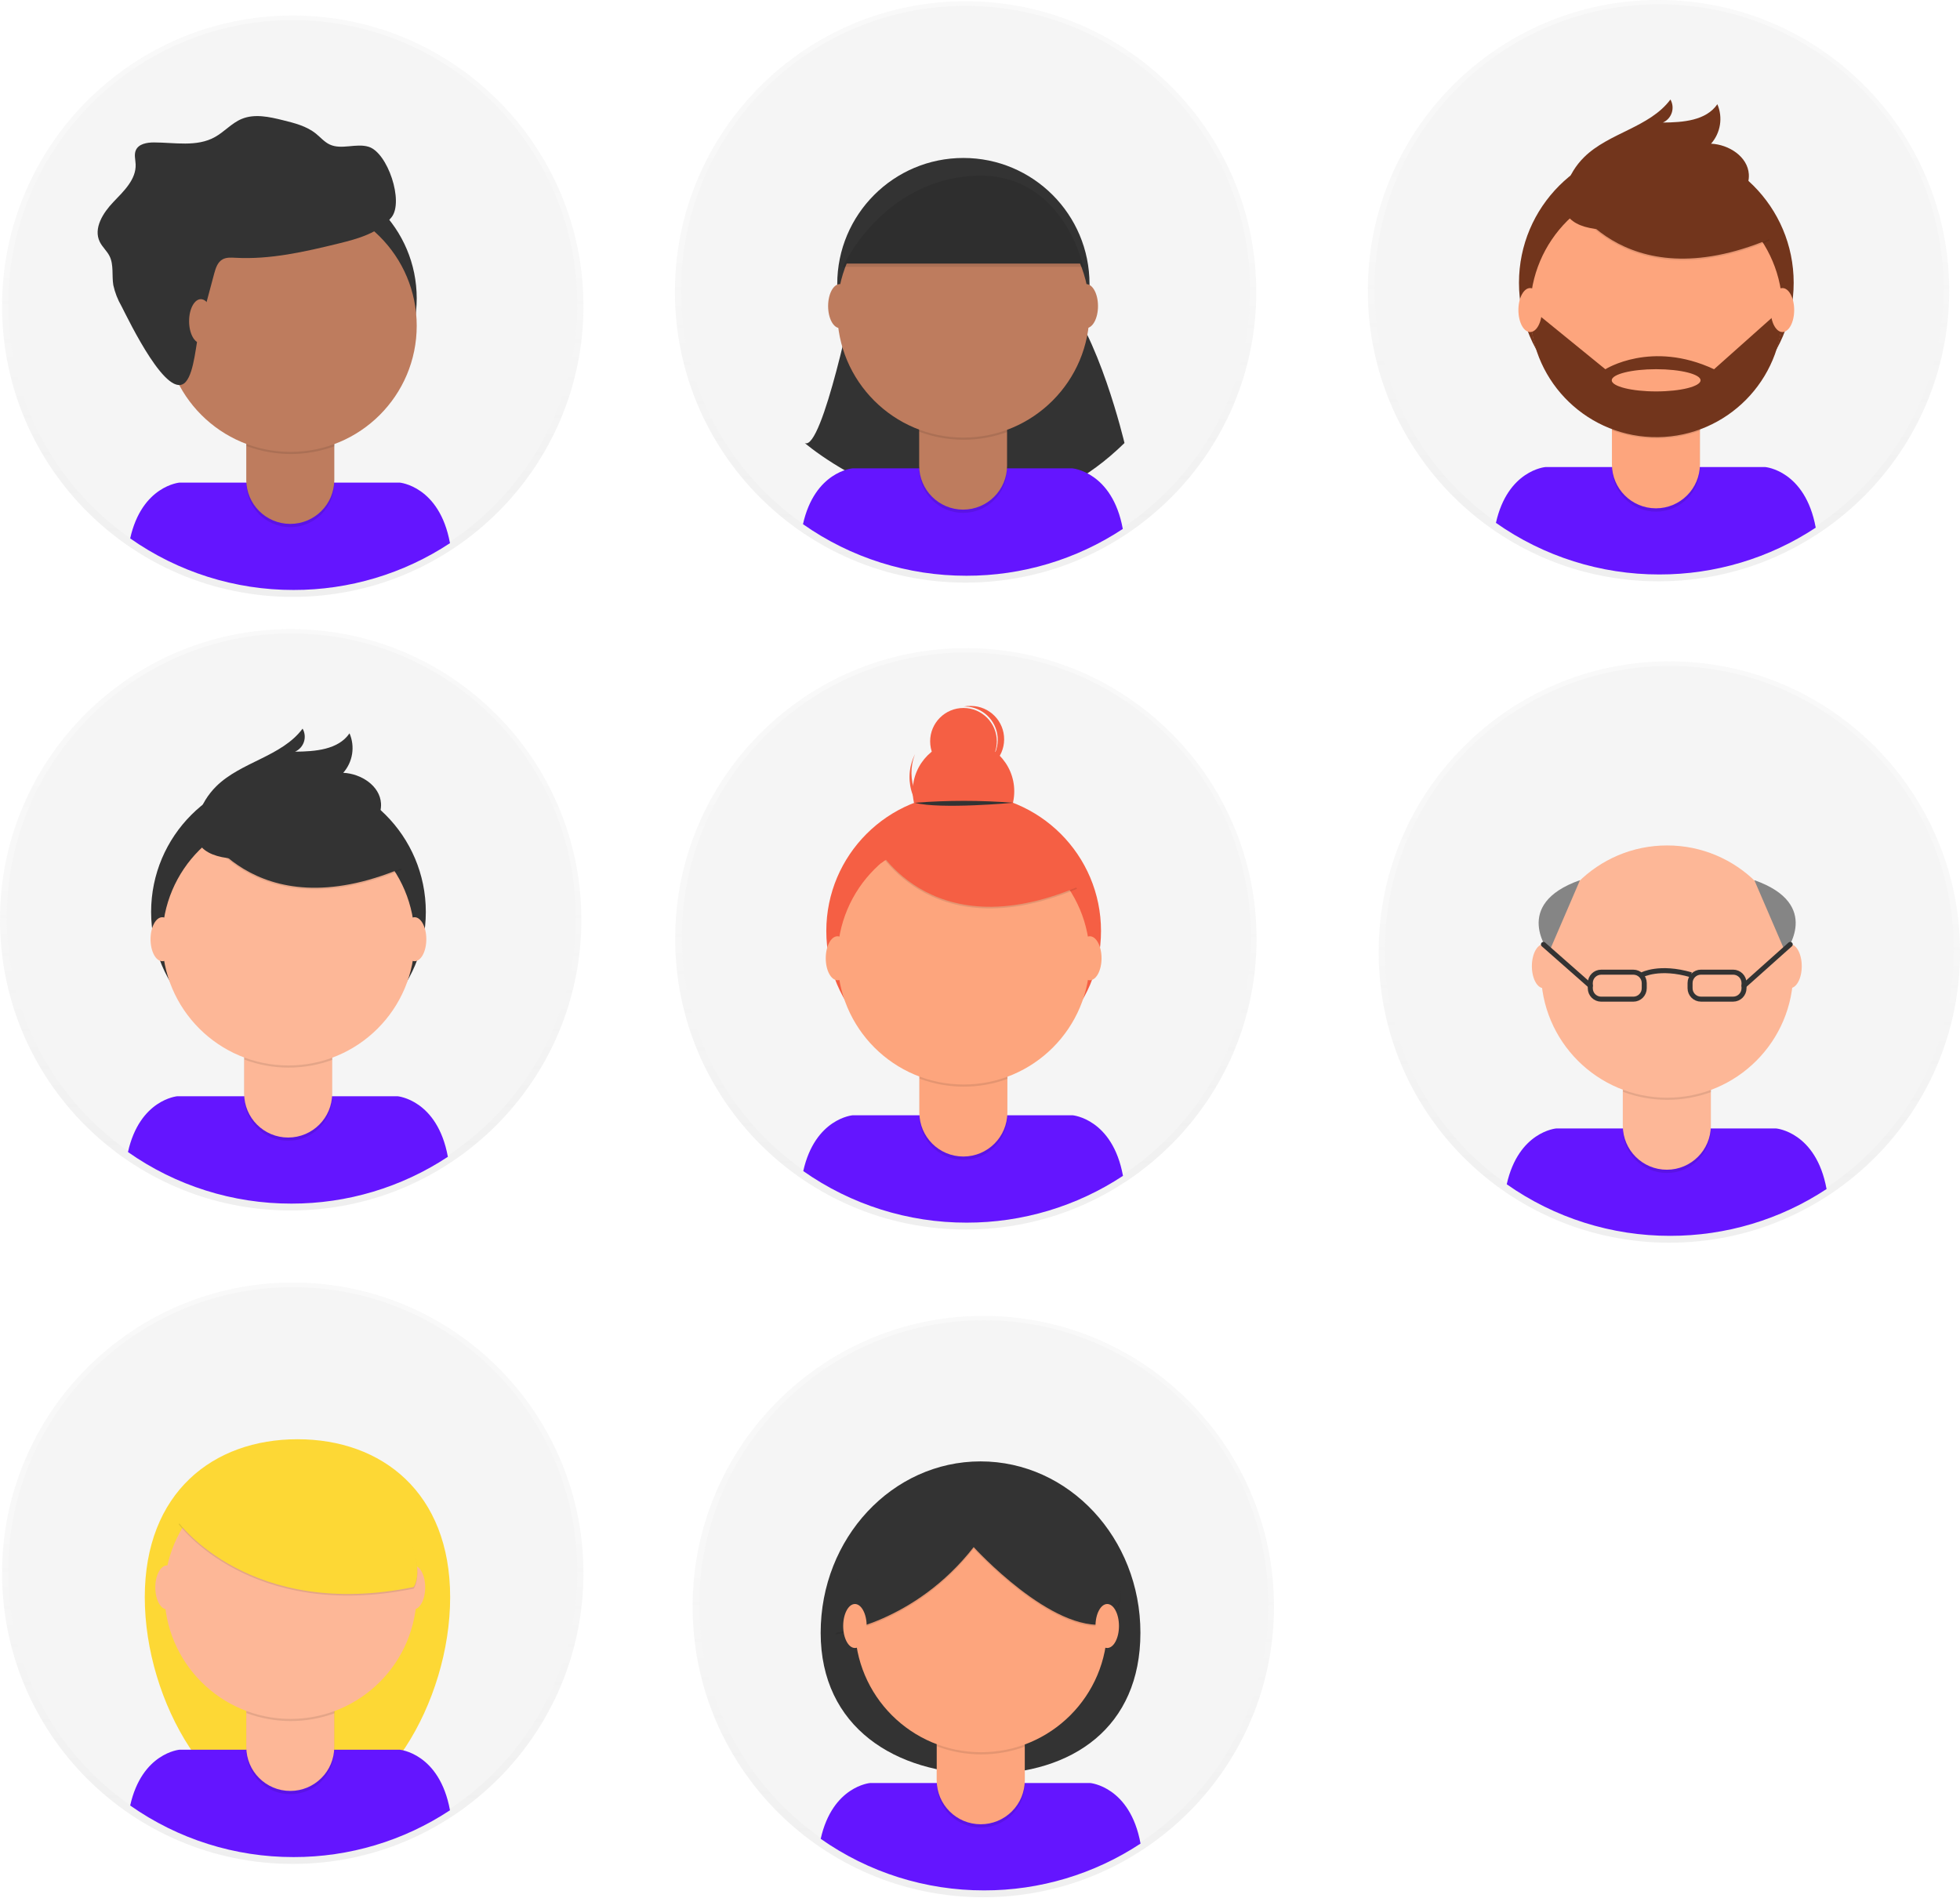
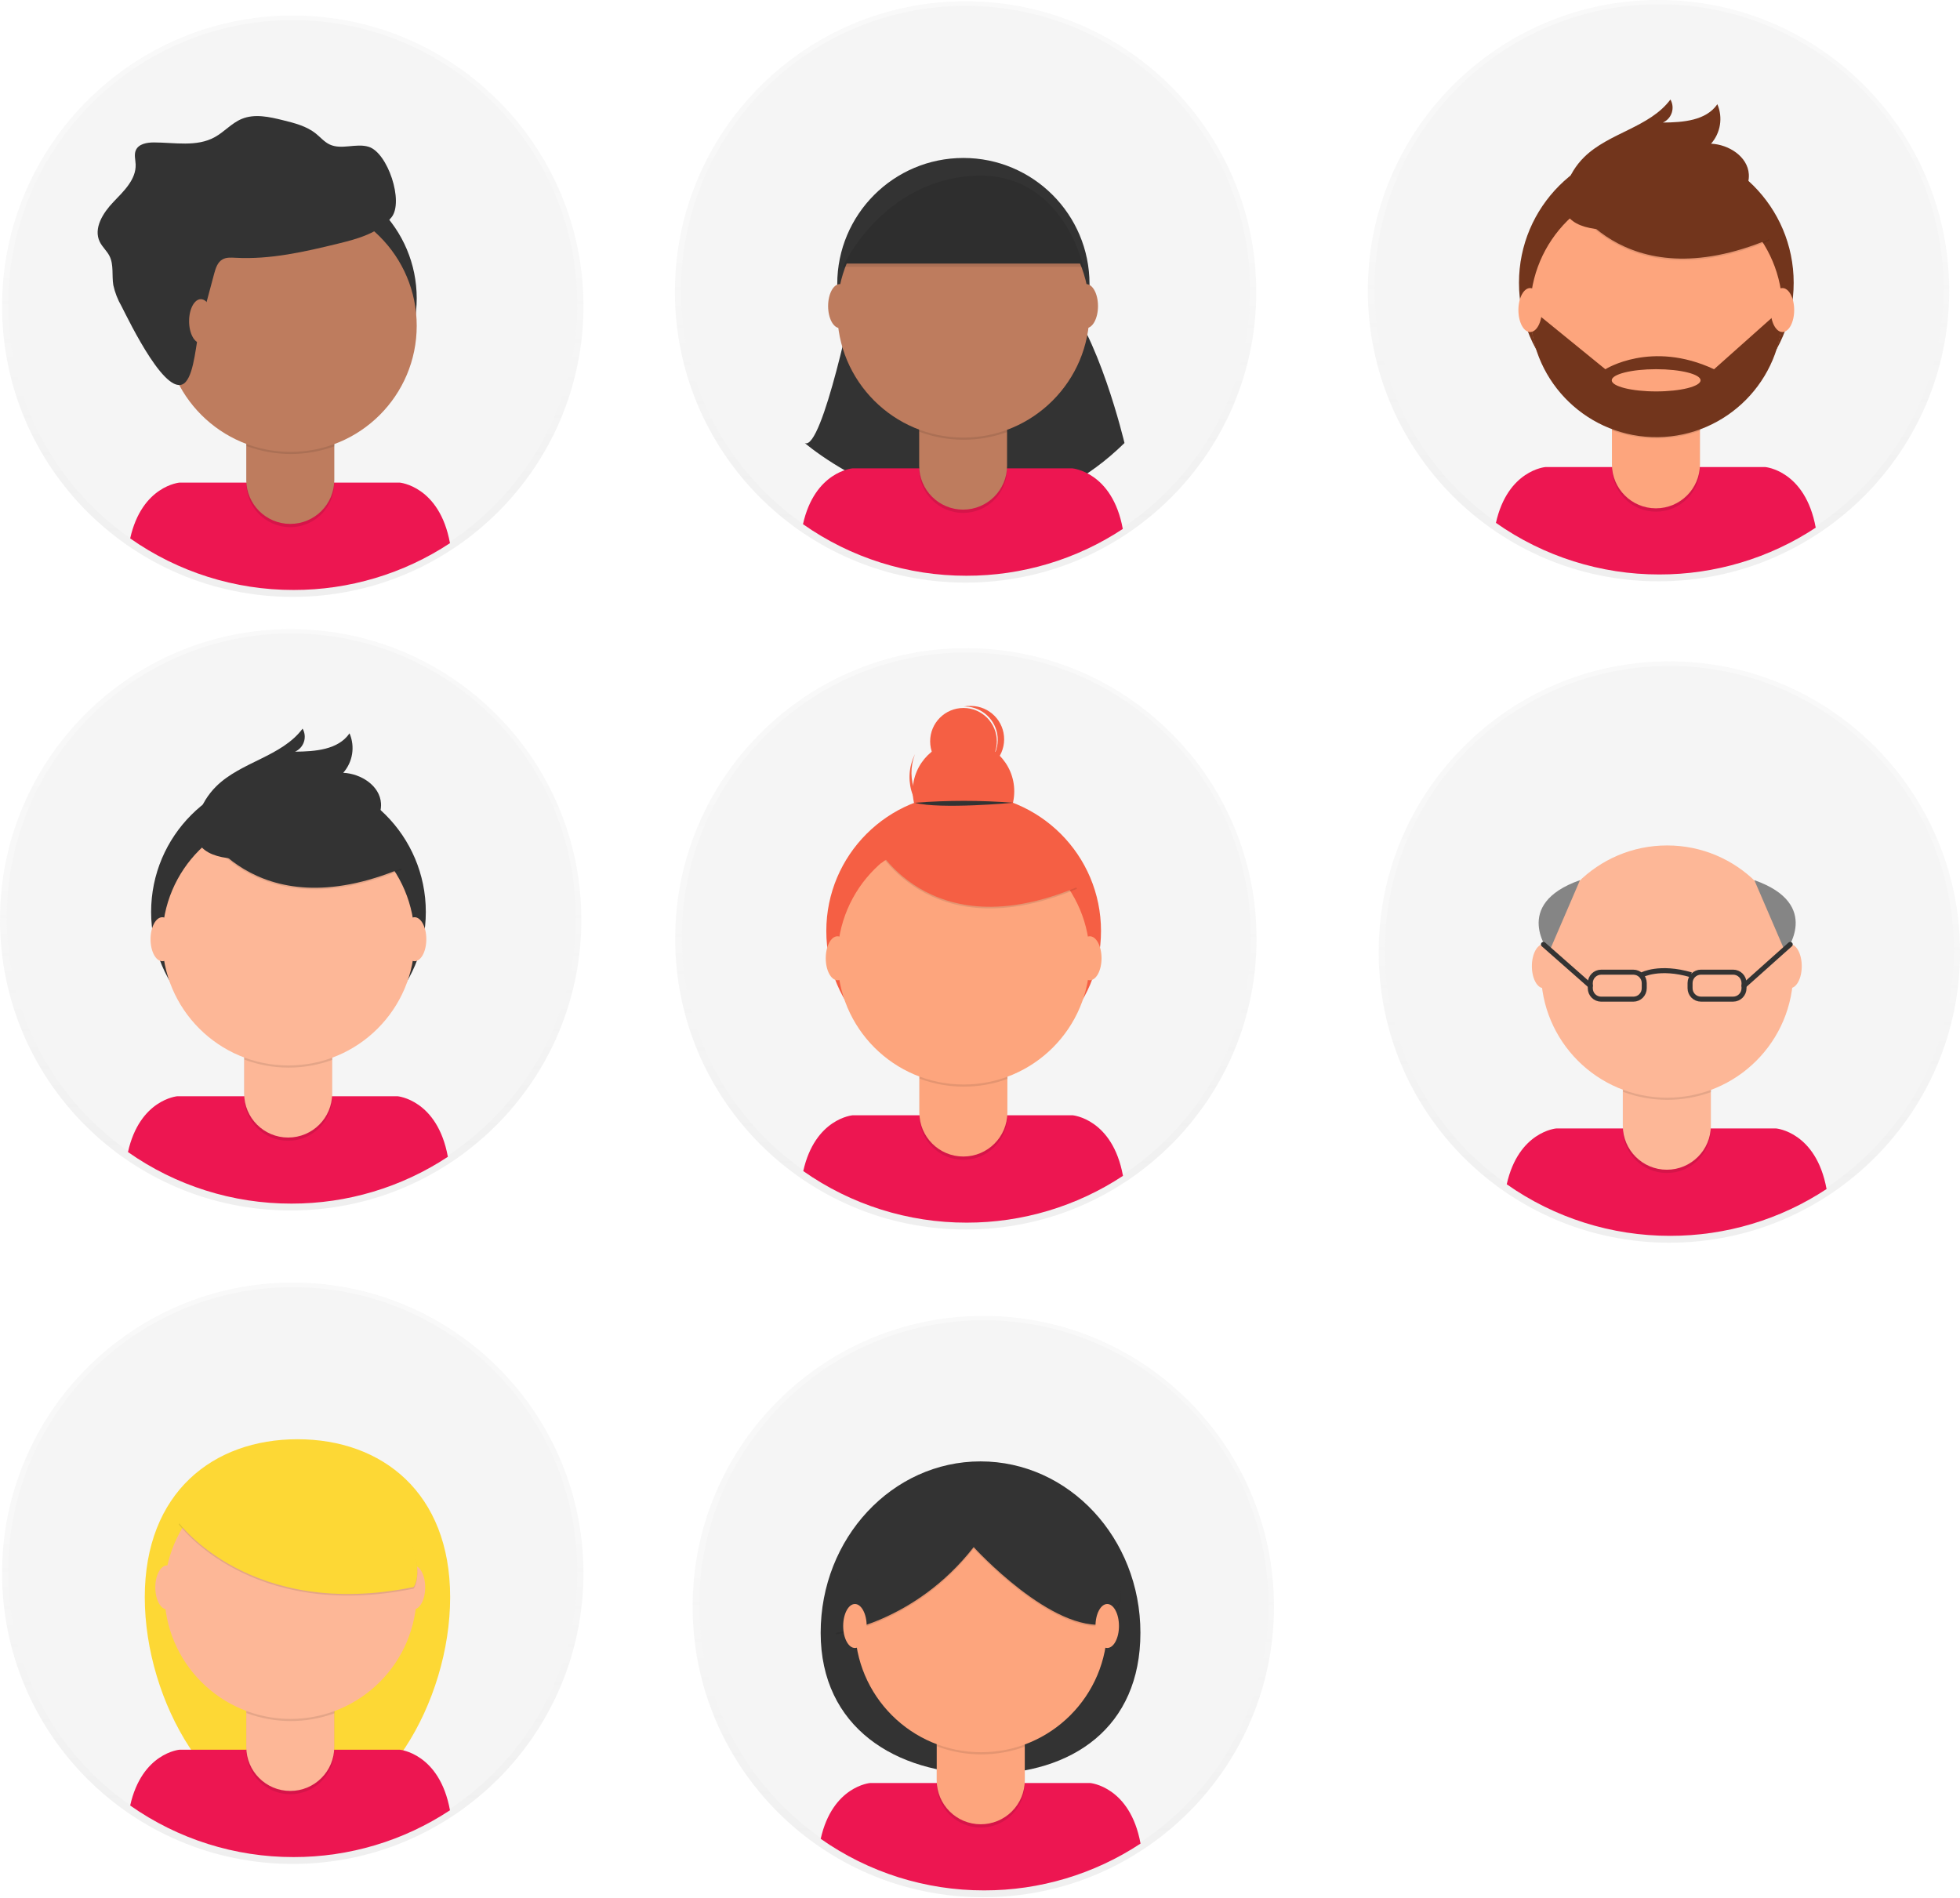
<svg xmlns="http://www.w3.org/2000/svg" xmlns:xlink="http://www.w3.org/1999/xlink" id="88ce59e9-c4b8-4d1d-9d7a-ce0190159aa8" data-name="Layer 1" width="781.43" height="756.44" viewBox="0 0 781.43 756.44">
  <defs>
    <linearGradient id="b3f40125-0363-42ff-a31c-61eb5d655202" x1="116.72" y1="237.98" x2="116.72" y2="6.21" gradientUnits="userSpaceOnUse">
      <stop offset="0" stop-color="gray" stop-opacity="0.25" />
      <stop offset="0.54" stop-color="gray" stop-opacity="0.12" />
      <stop offset="1" stop-color="gray" stop-opacity="0.1" />
    </linearGradient>
    <linearGradient id="27ca4b3e-9552-41ad-8ba5-de2574048d20" x1="385.08" y1="490.21" x2="385.08" y2="258.44" xlink:href="#b3f40125-0363-42ff-a31c-61eb5d655202" />
    <linearGradient id="98d2c4cc-353c-49f3-ae94-49dceb95b558" x1="384.97" y1="232.29" x2="384.97" y2="0.51" xlink:href="#b3f40125-0363-42ff-a31c-61eb5d655202" />
    <linearGradient id="1b187342-85ad-4174-acd7-e912b9a9009d" x1="661.23" y1="231.77" x2="661.23" y2="0" xlink:href="#b3f40125-0363-42ff-a31c-61eb5d655202" />
    <linearGradient id="5629c76b-b43c-4c6e-ad7d-c063ce4611c3" x1="115.89" y1="482.62" x2="115.89" y2="250.85" xlink:href="#b3f40125-0363-42ff-a31c-61eb5d655202" />
    <linearGradient id="94554b54-cbd9-41c5-8f29-6b4786d89c61" x1="665.55" y1="495.47" x2="665.55" y2="263.7" xlink:href="#b3f40125-0363-42ff-a31c-61eb5d655202" />
    <linearGradient id="897c833c-fa4a-4dad-90f9-1cb0d950ec3f" x1="116.72" y1="743.15" x2="116.72" y2="511.38" xlink:href="#b3f40125-0363-42ff-a31c-61eb5d655202" />
    <linearGradient id="b88de7bb-a3e6-477b-a3c4-5c16e389ed83" x1="392.03" y1="756.44" x2="392.03" y2="524.67" xlink:href="#b3f40125-0363-42ff-a31c-61eb5d655202" />
  </defs>
  <g opacity="0.5">
    <circle cx="116.72" cy="122.09" r="115.89" fill="url(#b3f40125-0363-42ff-a31c-61eb5d655202)" />
  </g>
  <circle cx="116.72" cy="121.46" r="113.44" fill="#f5f5f5" />
-   <path d="M326.32,307a112.91,112.91,0,0,0,62.36-18.66c-4.18-22.84-20.09-24.15-20.09-24.15H280.88s-15,1.23-19.7,22.25A112.92,112.92,0,0,0,326.32,307Z" transform="translate(-209.28 -71.78)" fill="#6415ff" />
+   <path d="M326.32,307a112.91,112.91,0,0,0,62.36-18.66c-4.18-22.84-20.09-24.15-20.09-24.15H280.88s-15,1.23-19.7,22.25A112.92,112.92,0,0,0,326.32,307Z" transform="translate(-209.28 -71.78)" fill="#ed1651" />
  <circle cx="115.85" cy="118.96" r="50.29" fill="#333" />
  <path d="M98.18,164.57h35.09a0,0,0,0,1,0,0v28.07a17.54,17.54,0,0,1-17.54,17.54h0a17.54,17.54,0,0,1-17.54-17.54V164.57A0,0,0,0,1,98.18,164.57Z" opacity="0.1" />
  <path d="M101.53,163.27h28.39a3.35,3.35,0,0,1,3.35,3.35v24.72a17.54,17.54,0,0,1-17.54,17.54h0a17.54,17.54,0,0,1-17.54-17.54V166.62A3.35,3.35,0,0,1,101.53,163.27Z" fill="#be7c5e" />
  <path d="M307.53,249.6a50.5,50.5,0,0,0,35.09.1v-4.31H307.53Z" transform="translate(-209.28 -71.78)" opacity="0.1" />
  <circle cx="115.85" cy="129.88" r="50.29" fill="#be7c5e" />
  <path d="M294.66,180.92c.59-2.17,1.33-4.56,3.28-5.69,1.54-.9,3.45-.76,5.23-.67,13.9.76,27.68-2.41,41.2-5.72,7.73-1.89,16-4.19,21-10.42s-1.52-25.81-9.13-28.12c-5-1.53-10.8,1.32-15.54-.92-2.11-1-3.66-2.87-5.48-4.33-3.73-3-8.52-4.21-13.16-5.35-5.42-1.34-11.28-2.65-16.43-.5-4,1.66-6.92,5.17-10.71,7.25-7.21,4-16,2.14-24.26,2.12-2.79,0-6.12.56-7.23,3.12-.75,1.74-.15,3.72-.07,5.61.24,6-4.71,10.67-8.86,15s-8.07,10.51-5.45,15.89c1,2.05,2.83,3.6,3.87,5.63,1.79,3.52.89,7.77,1.54,11.66a29.34,29.34,0,0,0,3.27,8.4c3.08,6,18.55,38.3,25.66,30.09,3.44-4,4-15.56,5.39-20.76Q291.66,192,294.66,180.92Z" transform="translate(-209.28 -71.78)" fill="#333" />
  <ellipse cx="80.07" cy="128.05" rx="4.68" ry="8.77" fill="#be7c5e" />
  <g opacity="0.5">
    <circle cx="385.08" cy="374.32" r="115.89" fill="url(#27ca4b3e-9552-41ad-8ba5-de2574048d20)" />
  </g>
  <circle cx="385.3" cy="373.58" r="113.44" fill="#f5f5f5" />
-   <path d="M594.68,559.25A112.91,112.91,0,0,0,657,540.59c-4.18-22.84-20.09-24.15-20.09-24.15H549.23s-15,1.23-19.7,22.25A112.92,112.92,0,0,0,594.68,559.25Z" transform="translate(-209.28 -71.78)" fill="#6415ff" />
+   <path d="M594.68,559.25A112.91,112.91,0,0,0,657,540.59c-4.18-22.84-20.09-24.15-20.09-24.15H549.23s-15,1.23-19.7,22.25A112.92,112.92,0,0,0,594.68,559.25Z" transform="translate(-209.28 -71.78)" fill="#ed1651" />
  <circle cx="384.2" cy="371.19" r="54.76" fill="#f55f44" />
  <path d="M366.53,416.8h35.09a0,0,0,0,1,0,0v28.07a17.54,17.54,0,0,1-17.54,17.54h0a17.54,17.54,0,0,1-17.54-17.54V416.8A0,0,0,0,1,366.53,416.8Z" opacity="0.1" />
  <path d="M369.88,415.5h28.39a3.35,3.35,0,0,1,3.35,3.35v24.72a17.54,17.54,0,0,1-17.54,17.54h0a17.54,17.54,0,0,1-17.54-17.54V418.85a3.35,3.35,0,0,1,3.35-3.35Z" fill="#fda57d" />
  <path d="M575.88,501.83a50.5,50.5,0,0,0,35.09.1v-4.31H575.88Z" transform="translate(-209.28 -71.78)" opacity="0.1" />
  <circle cx="384.2" cy="382.11" r="50.29" fill="#fda57d" />
  <circle cx="384.13" cy="315.49" r="20.24" fill="#f55f44" />
  <circle cx="384.13" cy="295.56" r="13.29" fill="#f55f44" />
  <path d="M584.63,398.37a20.24,20.24,0,0,1-10.55-25.88c-.14.28-.28.57-.41.86a20.24,20.24,0,1,0,36.94,16.57c.13-.29.25-.58.37-.88A20.24,20.24,0,0,1,584.63,398.37Z" transform="translate(-209.28 -71.78)" fill="#f55f44" />
  <path d="M557.67,408.15s21.19,43,81,18l-13.92-21.83-24.67-8.86Z" transform="translate(-209.28 -71.78)" opacity="0.1" />
  <path d="M557.67,407.51s21.19,43,81,18l-13.92-21.83-24.67-8.86Z" transform="translate(-209.28 -71.78)" fill="#f55f44" />
  <path d="M574,391.85a249.85,249.85,0,0,1,39.18,0S584.24,394.54,574,391.85Z" transform="translate(-209.28 -71.78)" fill="#333" />
  <path d="M596.45,353.24a13.32,13.32,0,0,0-3,.23h.77a13.28,13.28,0,0,1,2,26.33,13.28,13.28,0,0,0,.24-26.56Z" transform="translate(-209.28 -71.78)" fill="#f55f44" />
  <ellipse cx="333.9" cy="382.06" rx="4.68" ry="8.77" fill="#fda57d" />
  <ellipse cx="434.49" cy="382.06" rx="4.68" ry="8.77" fill="#fda57d" />
  <polygon points="345.22 337 355.03 331.94 357.24 340.05 351.23 344.14 345.22 337" fill="#f55f44" />
  <g opacity="0.5">
    <circle cx="384.97" cy="116.4" r="115.89" fill="url(#98d2c4cc-353c-49f3-ae94-49dceb95b558)" />
  </g>
  <circle cx="384.97" cy="115.77" r="113.44" fill="#f5f5f5" />
  <path d="M550,188.56s-12.86,63.36-19.88,59.85c0,0,67.7,58.48,127.48,0,0,0-10.53-44.65-25.73-59.85Z" transform="translate(-209.28 -71.78)" fill="#333" />
-   <path d="M594.57,301.33a112.91,112.91,0,0,0,62.36-18.66c-4.18-22.84-20.09-24.15-20.09-24.15H549.12s-15,1.23-19.7,22.25A112.92,112.92,0,0,0,594.57,301.33Z" transform="translate(-209.28 -71.78)" fill="#6415ff" />
+   <path d="M594.57,301.33a112.91,112.91,0,0,0,62.36-18.66c-4.18-22.84-20.09-24.15-20.09-24.15H549.12s-15,1.23-19.7,22.25A112.92,112.92,0,0,0,594.57,301.33Z" transform="translate(-209.28 -71.78)" fill="#ed1651" />
  <circle cx="384.09" cy="113.27" r="50.29" fill="#333" />
  <path d="M366.42,158.88h35.09a0,0,0,0,1,0,0v28.07A17.54,17.54,0,0,1,384,204.49h0a17.54,17.54,0,0,1-17.54-17.54V158.88A0,0,0,0,1,366.42,158.88Z" opacity="0.1" />
  <path d="M369.77,157.58h28.39a3.35,3.35,0,0,1,3.35,3.35v24.72A17.54,17.54,0,0,1,384,203.19h0a17.54,17.54,0,0,1-17.54-17.54V160.92A3.35,3.35,0,0,1,369.77,157.58Z" fill="#be7c5e" />
  <path d="M575.77,243.91a50.5,50.5,0,0,0,35.09.1v-4.31H575.77Z" transform="translate(-209.28 -71.78)" opacity="0.1" />
  <circle cx="384.09" cy="124.18" r="50.29" fill="#be7c5e" />
  <path d="M545.3,176.86h95.9s-8.19-38.72-44.44-36.25S545.3,176.86,545.3,176.86Z" transform="translate(-209.28 -71.78)" fill="#333" />
  <ellipse cx="334.84" cy="122.04" rx="4.68" ry="8.77" fill="#be7c5e" />
  <ellipse cx="433.08" cy="122.04" rx="4.68" ry="8.77" fill="#be7c5e" />
  <path d="M545.3,178.16h95.9s-8.19-38.72-44.44-36.25S545.3,178.16,545.3,178.16Z" transform="translate(-209.28 -71.78)" opacity="0.1" />
  <g opacity="0.5">
    <circle cx="661.23" cy="115.89" r="115.89" fill="url(#1b187342-85ad-4174-acd7-e912b9a9009d)" />
  </g>
  <circle cx="661.45" cy="115.14" r="113.44" fill="#f5f5f5" />
-   <path d="M870.83,300.82a112.91,112.91,0,0,0,62.36-18.66C929,259.31,913.1,258,913.1,258H825.39s-15,1.23-19.7,22.25A112.92,112.92,0,0,0,870.83,300.82Z" transform="translate(-209.28 -71.78)" fill="#6415ff" />
+   <path d="M870.83,300.82a112.91,112.91,0,0,0,62.36-18.66C929,259.31,913.1,258,913.1,258H825.39s-15,1.23-19.7,22.25A112.92,112.92,0,0,0,870.83,300.82Z" transform="translate(-209.28 -71.78)" fill="#ed1651" />
  <circle cx="660.36" cy="112.75" r="54.76" fill="#72351c" />
  <path d="M642.68,158.36h35.09a0,0,0,0,1,0,0v28.07A17.54,17.54,0,0,1,660.23,204h0a17.54,17.54,0,0,1-17.54-17.54V158.36A0,0,0,0,1,642.68,158.36Z" opacity="0.1" />
  <path d="M646,157.06h28.39a3.35,3.35,0,0,1,3.35,3.35v24.72a17.54,17.54,0,0,1-17.54,17.54h0a17.54,17.54,0,0,1-17.54-17.54V160.41a3.35,3.35,0,0,1,3.35-3.35Z" fill="#fda57d" />
  <path d="M852,243.39a50.5,50.5,0,0,0,35.09.1v-4.31H852Z" transform="translate(-209.28 -71.78)" opacity="0.1" />
  <circle cx="660.36" cy="123.67" r="50.29" fill="#fda57d" />
  <path d="M833.82,149.71s21.19,43,81,18l-13.92-21.83-24.67-8.86Z" transform="translate(-209.28 -71.78)" opacity="0.1" />
  <path d="M833.82,149.08s21.19,43,81,18l-13.92-21.83-24.67-8.86Z" transform="translate(-209.28 -71.78)" fill="#72351c" />
  <path d="M833.63,146.17a29.05,29.05,0,0,1,7.2-11.71c9.89-9.78,26.11-11.84,34.43-23a6.51,6.51,0,0,1-3,9.18c8-.05,17.21-.75,21.71-7.31a14.91,14.91,0,0,1-2.51,15.74c7.06.32,14.6,5.11,15.06,12.17.3,4.7-2.64,9.15-6.51,11.85S891.48,157,886.88,158C873.46,161,824.87,173.41,833.63,146.17Z" transform="translate(-209.28 -71.78)" fill="#72351c" />
  <path d="M919.93,195.89h-1.33L892.66,219c-25-11.7-43.34,0-43.34,0l-27.2-22.14-2.74.34a50.29,50.29,0,0,0,100.56-1.29Zm-50.36,31.95c-9.78,0-17.71-2-17.71-4.43s7.93-4.43,17.71-4.43,17.71,2,17.71,4.43S879.35,227.84,869.56,227.84Z" transform="translate(-209.28 -71.78)" fill="#72351c" />
  <ellipse cx="610.05" cy="123.62" rx="4.68" ry="8.77" fill="#fda57d" />
  <ellipse cx="710.64" cy="123.62" rx="4.68" ry="8.77" fill="#fda57d" />
  <g opacity="0.5">
    <circle cx="115.89" cy="366.73" r="115.89" fill="url(#5629c76b-b43c-4c6e-ad7d-c063ce4611c3)" />
  </g>
  <circle cx="116.11" cy="365.99" r="113.44" fill="#f5f5f5" />
-   <path d="M325.49,551.66A112.91,112.91,0,0,0,387.84,533c-4.18-22.84-20.09-24.15-20.09-24.15H280s-15,1.23-19.7,22.25A112.92,112.92,0,0,0,325.49,551.66Z" transform="translate(-209.28 -71.78)" fill="#6415ff" />
+   <path d="M325.49,551.66A112.91,112.91,0,0,0,387.84,533c-4.18-22.84-20.09-24.15-20.09-24.15H280s-15,1.23-19.7,22.25A112.92,112.92,0,0,0,325.49,551.66Z" transform="translate(-209.28 -71.78)" fill="#ed1651" />
  <circle cx="115.01" cy="363.6" r="54.76" fill="#333" />
  <path d="M97.34,409.21h35.09a0,0,0,0,1,0,0v28.07a17.54,17.54,0,0,1-17.54,17.54h0a17.54,17.54,0,0,1-17.54-17.54V409.21A0,0,0,0,1,97.34,409.21Z" opacity="0.1" />
  <path d="M100.69,407.91h28.39a3.35,3.35,0,0,1,3.35,3.35V436a17.54,17.54,0,0,1-17.54,17.54h0A17.54,17.54,0,0,1,97.34,436V411.25a3.35,3.35,0,0,1,3.35-3.35Z" fill="#fdb797" />
  <path d="M306.69,494.24a50.5,50.5,0,0,0,35.09.1V490H306.69Z" transform="translate(-209.28 -71.78)" opacity="0.1" />
  <circle cx="115.01" cy="374.52" r="50.29" fill="#fdb797" />
  <path d="M288.48,400.55s21.19,43,81,18l-13.92-21.83-24.67-8.86Z" transform="translate(-209.28 -71.78)" opacity="0.1" />
  <path d="M288.48,399.92s21.19,43,81,18l-13.92-21.83-24.67-8.86Z" transform="translate(-209.28 -71.78)" fill="#333" />
  <path d="M288.29,397a29.05,29.05,0,0,1,7.2-11.71c9.89-9.78,26.11-11.84,34.43-23a6.51,6.51,0,0,1-3,9.18c8-.05,17.21-.75,21.71-7.31a14.91,14.91,0,0,1-2.51,15.74c7.06.32,14.6,5.11,15.06,12.17.3,4.7-2.64,9.15-6.51,11.85s-8.54,3.93-13.14,4.95C328.11,411.85,279.53,424.26,288.29,397Z" transform="translate(-209.28 -71.78)" fill="#333" />
  <ellipse cx="64.7" cy="374.47" rx="4.68" ry="8.77" fill="#fdb797" />
  <ellipse cx="165.29" cy="374.47" rx="4.68" ry="8.77" fill="#fdb797" />
  <g opacity="0.5">
    <circle cx="665.55" cy="379.58" r="115.89" fill="url(#94554b54-cbd9-41c5-8f29-6b4786d89c61)" />
  </g>
  <circle cx="665.55" cy="378.95" r="113.44" fill="#f5f5f5" />
-   <path d="M875.15,564.51a112.91,112.91,0,0,0,62.36-18.66c-4.18-22.84-20.09-24.15-20.09-24.15H829.7s-15,1.23-19.7,22.25A112.92,112.92,0,0,0,875.15,564.51Z" transform="translate(-209.28 -71.78)" fill="#6415ff" />
+   <path d="M875.15,564.51a112.91,112.91,0,0,0,62.36-18.66c-4.18-22.84-20.09-24.15-20.09-24.15H829.7s-15,1.23-19.7,22.25A112.92,112.92,0,0,0,875.15,564.51Z" transform="translate(-209.28 -71.78)" fill="#ed1651" />
  <path d="M647,422.06h35.09a0,0,0,0,1,0,0v28.07a17.54,17.54,0,0,1-17.54,17.54h0A17.54,17.54,0,0,1,647,450.13V422.06A0,0,0,0,1,647,422.06Z" opacity="0.1" />
  <path d="M650.35,420.76h28.39a3.35,3.35,0,0,1,3.35,3.35v24.72a17.54,17.54,0,0,1-17.54,17.54h0A17.54,17.54,0,0,1,647,448.83V424.11a3.35,3.35,0,0,1,3.35-3.35Z" fill="#fdb797" />
  <path d="M856.35,507.09a50.5,50.5,0,0,0,35.09.1v-4.31H856.35Z" transform="translate(-209.28 -71.78)" opacity="0.1" />
  <circle cx="664.67" cy="387.37" r="50.29" fill="#fdb797" />
  <ellipse cx="615.42" cy="385.22" rx="4.68" ry="8.77" fill="#fdb797" />
  <ellipse cx="713.66" cy="385.22" rx="4.68" ry="8.77" fill="#fdb797" />
  <rect x="634.03" y="387.61" width="21.51" height="10.76" rx="4.35" ry="4.35" fill="none" stroke="#333" stroke-miterlimit="10" stroke-width="2" />
  <rect x="883.1" y="459.39" width="21.51" height="10.76" rx="4.35" ry="4.35" transform="translate(1578.42 857.75) rotate(180)" fill="none" stroke="#333" stroke-miterlimit="10" stroke-width="2" />
  <path d="M864,460.43s6.82-3.7,19.5,0" transform="translate(-209.28 -71.78)" fill="none" stroke="#333" stroke-miterlimit="10" stroke-width="2" />
  <path d="M908.72,422.7l12.34,28.67S936.15,432.35,908.72,422.7Z" transform="translate(-209.28 -71.78)" fill="#858585" />
  <line x1="695.32" y1="392.99" x2="713.74" y2="376.54" fill="none" stroke="#333" stroke-linecap="round" stroke-linejoin="round" stroke-width="2" />
  <path d="M839.2,422.7l-12.34,28.67S811.77,432.35,839.2,422.7Z" transform="translate(-209.28 -71.78)" fill="#858585" />
  <line x1="634.03" y1="392.99" x2="615.36" y2="376.54" fill="none" stroke="#333" stroke-linecap="round" stroke-linejoin="round" stroke-width="2" />
  <g opacity="0.5">
    <circle cx="116.72" cy="627.26" r="115.89" fill="url(#897c833c-fa4a-4dad-90f9-1cb0d950ec3f)" />
  </g>
  <circle cx="116.72" cy="626.63" r="113.44" fill="#f5f5f5" />
  <path d="M388.75,708.61c0,41.78-27.26,88.29-60.89,88.29S267,750.39,267,708.61s27.26-63,60.89-63S388.75,666.84,388.75,708.61Z" transform="translate(-209.28 -71.78)" fill="#fdd835" />
-   <path d="M326.32,812.2a112.91,112.91,0,0,0,62.36-18.66c-4.18-22.84-20.09-24.15-20.09-24.15H280.88s-15,1.23-19.7,22.25A112.92,112.92,0,0,0,326.32,812.2Z" transform="translate(-209.28 -71.78)" fill="#6415ff" />
+   <path d="M326.32,812.2a112.91,112.91,0,0,0,62.36-18.66c-4.18-22.84-20.09-24.15-20.09-24.15H280.88s-15,1.23-19.7,22.25A112.92,112.92,0,0,0,326.32,812.2Z" transform="translate(-209.28 -71.78)" fill="#ed1651" />
  <path d="M98.18,669.74h35.09a0,0,0,0,1,0,0v28.07a17.54,17.54,0,0,1-17.54,17.54h0a17.54,17.54,0,0,1-17.54-17.54V669.74A0,0,0,0,1,98.18,669.74Z" opacity="0.1" />
  <path d="M101.53,668.44h28.39a3.35,3.35,0,0,1,3.35,3.35v24.72a17.54,17.54,0,0,1-17.54,17.54h0a17.54,17.54,0,0,1-17.54-17.54V671.79A3.35,3.35,0,0,1,101.53,668.44Z" fill="#fdb797" />
  <path d="M307.53,754.77a50.5,50.5,0,0,0,35.09.1v-4.31H307.53Z" transform="translate(-209.28 -71.78)" opacity="0.1" />
  <circle cx="115.85" cy="635.05" r="50.29" fill="#fdb797" />
  <ellipse cx="66.6" cy="632.9" rx="4.68" ry="8.77" fill="#fdb797" />
  <ellipse cx="164.84" cy="632.9" rx="4.68" ry="8.77" fill="#fdb797" />
  <path d="M280.57,679.55S309,718.46,374.2,705.17c0,0,7.28-8.86-10.44-36.06S296.7,646.34,280.57,679.55Z" transform="translate(-209.28 -71.78)" opacity="0.1" />
  <path d="M280.57,678.92S309,717.83,374.2,704.54c0,0,7.28-8.86-10.44-36.06S296.7,645.71,280.57,678.92Z" transform="translate(-209.28 -71.78)" fill="#fdd835" />
  <g opacity="0.5">
    <circle cx="392.03" cy="640.55" r="115.89" fill="url(#b88de7bb-a3e6-477b-a3c4-5c16e389ed83)" />
  </g>
  <circle cx="392.26" cy="639.81" r="113.44" fill="#f5f5f5" />
  <path d="M663.95,722.77c0,37.74-27.11,56.31-62.32,56.31s-65.16-18.57-65.16-56.31,28.54-68.33,63.74-68.33S663.95,685,663.95,722.77Z" transform="translate(-209.28 -71.78)" fill="#333" />
-   <path d="M601.63,825.48A112.91,112.91,0,0,0,664,806.82c-4.18-22.84-20.09-24.15-20.09-24.15H556.19s-15,1.23-19.7,22.25A112.92,112.92,0,0,0,601.63,825.48Z" transform="translate(-209.28 -71.78)" fill="#6415ff" />
+   <path d="M601.63,825.48A112.91,112.91,0,0,0,664,806.82c-4.18-22.84-20.09-24.15-20.09-24.15H556.19s-15,1.23-19.7,22.25A112.92,112.92,0,0,0,601.63,825.48Z" transform="translate(-209.28 -71.78)" fill="#ed1651" />
  <path d="M373.49,683h35.09a0,0,0,0,1,0,0v28.07A17.54,17.54,0,0,1,391,728.64h0a17.54,17.54,0,0,1-17.54-17.54V683A0,0,0,0,1,373.49,683Z" opacity="0.1" />
  <path d="M376.83,681.73h28.39a3.35,3.35,0,0,1,3.35,3.35V709.8A17.54,17.54,0,0,1,391,727.34h0a17.54,17.54,0,0,1-17.54-17.54V685.07a3.35,3.35,0,0,1,3.35-3.35Z" fill="#fda57d" />
  <path d="M582.84,768.06a50.5,50.5,0,0,0,35.09.1v-4.31H582.84Z" transform="translate(-209.28 -71.78)" opacity="0.1" />
  <circle cx="391.16" cy="648.33" r="50.29" fill="#fda57d" />
  <path d="M542.48,723.4s31.32-3.8,55-34.16c0,0,31.32,34.48,53.14,30.68,0,0,12.65-13.29,0-26.57s-22.46-30.05-39.22-27.84-37.33,3.16-46.18,11.07S542.48,723.4,542.48,723.4Z" transform="translate(-209.28 -71.78)" opacity="0.1" />
  <path d="M542.48,722.77s31.32-3.8,55-34.16c0,0,31.32,34.48,53.14,30.68,0,0,12.65-13.29,0-26.57s-22.46-30.05-39.22-27.84S574.11,668,565.26,676,542.48,722.77,542.48,722.77Z" transform="translate(-209.28 -71.78)" fill="#333" />
  <ellipse cx="340.85" cy="648.29" rx="4.68" ry="8.77" fill="#fda57d" />
  <ellipse cx="441.44" cy="648.29" rx="4.68" ry="8.77" fill="#fda57d" />
</svg>
